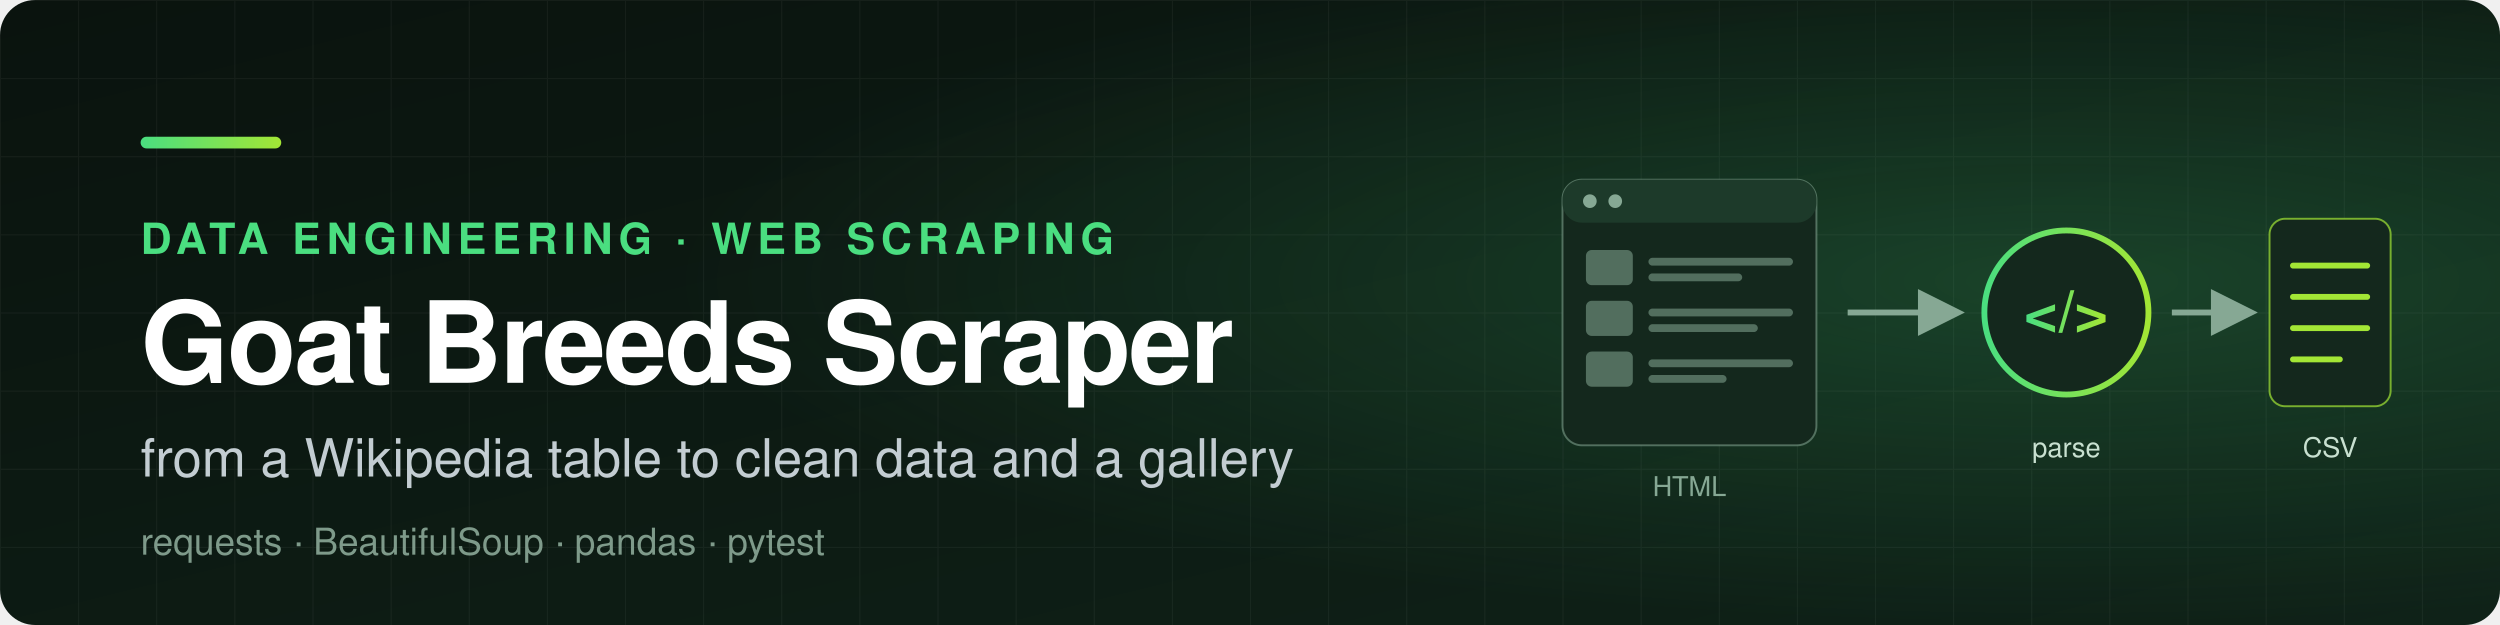
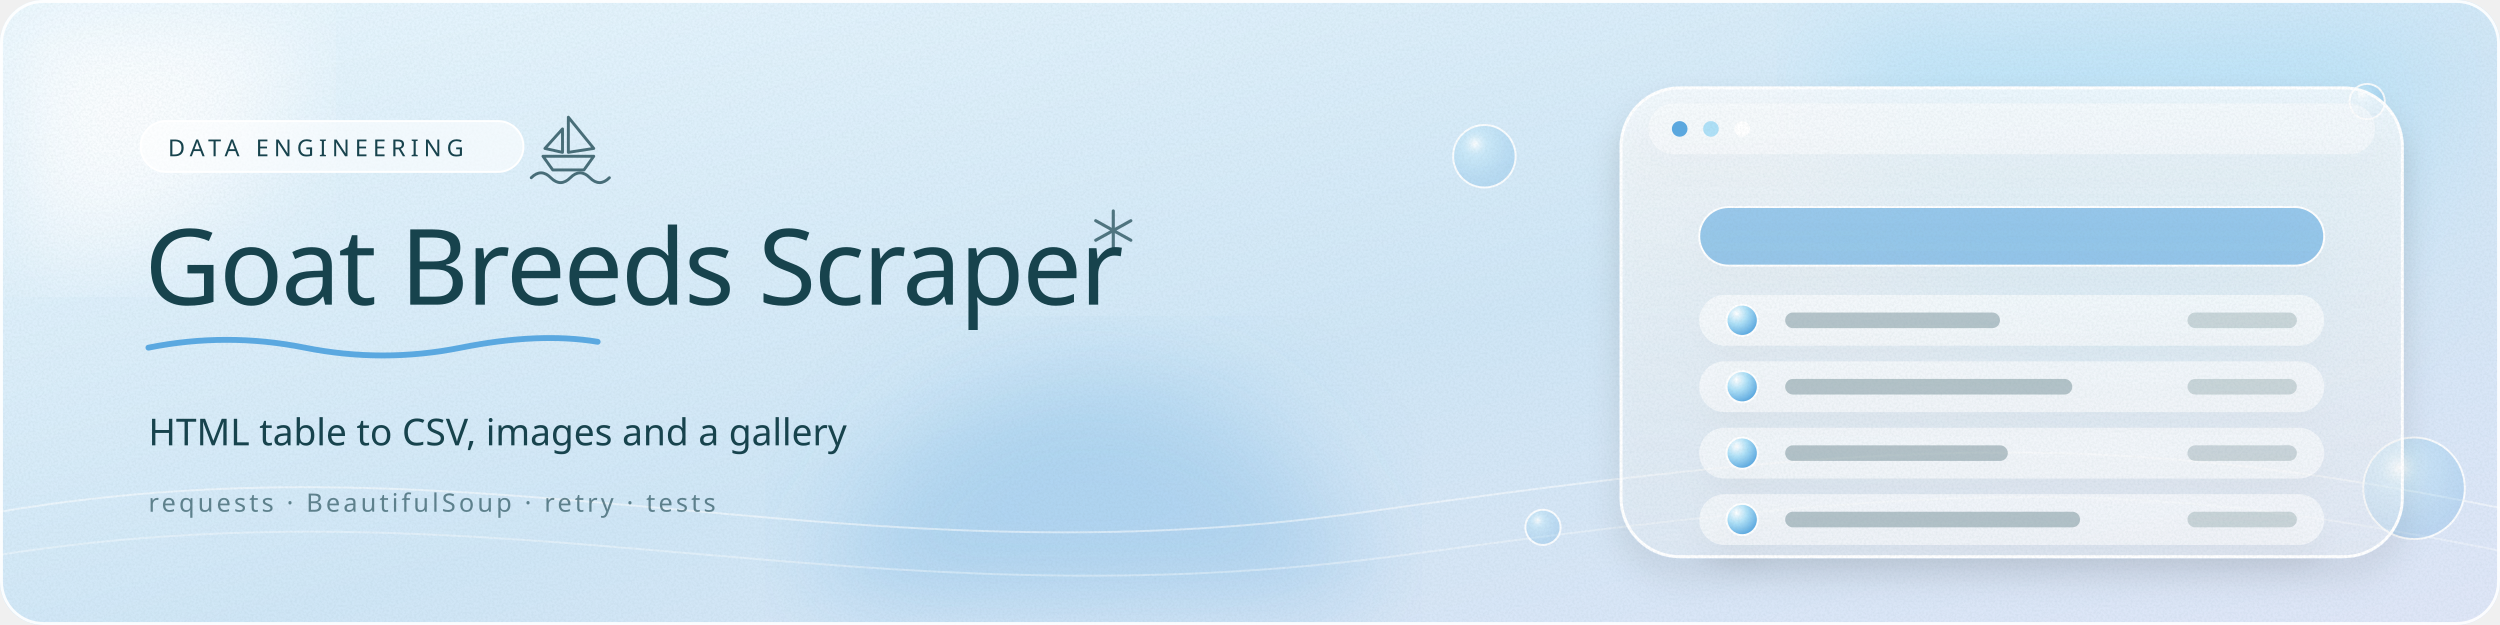
- <svg xmlns="http://www.w3.org/2000/svg" width="1280" height="320" viewBox="0 0 1280 320" role="img" aria-label="Web scraping of a Wikipedia table">
+ <svg xmlns="http://www.w3.org/2000/svg" width="1280" height="320" viewBox="0 0 1280 320" role="img" aria-label="Goat Breeds Scraper: HTML table to CSV, images and a gallery">
  <defs>
    <linearGradient id="bg" x1="0" y1="0" x2="1" y2="1">
-       <stop offset="0" stop-color="#0a130e" />
-       <stop offset="1" stop-color="#0f2218" />
+       <stop offset="0" stop-color="#e8f6fd" />
+       <stop offset=".55" stop-color="#cfe6f6" />
+       <stop offset="1" stop-color="#dfe6f7" />
    </linearGradient>
-     <linearGradient id="ac" x1="0" y1="0" x2="1" y2="0">
-       <stop offset="0" stop-color="#4ADE80" />
-       <stop offset="1" stop-color="#A3E635" />
+     <radialGradient id="orbA" cx="32%" cy="28%" r="75%">
+       <stop offset="0" stop-color="#fff" />
+       <stop offset=".45" stop-color="#aee0f7" />
+       <stop offset="1" stop-color="#5aa8e0" />
+     </radialGradient>
+     <radialGradient id="orbB" cx="32%" cy="28%" r="75%">
+       <stop offset="0" stop-color="#fff" />
+       <stop offset=".45" stop-color="#5aa8e0" stop-opacity=".9" />
+       <stop offset="1" stop-color="#17434d" stop-opacity=".8" />
+     </radialGradient>
+     <radialGradient id="bub" cx="35%" cy="30%" r="70%">
+       <stop offset="0" stop-color="#fff" stop-opacity=".95" />
+       <stop offset=".35" stop-color="#aee0f7" stop-opacity=".35" />
+       <stop offset="1" stop-color="#5aa8e0" stop-opacity=".25" />
+     </radialGradient>
+     <linearGradient id="bar" x1="0" y1="0" x2="0" y2="1">
+       <stop offset="0" stop-color="#fff" stop-opacity=".9" />
+       <stop offset=".4" stop-color="#aee0f7" stop-opacity=".85" />
+       <stop offset="1" stop-color="#5aa8e0" stop-opacity=".7" />
    </linearGradient>
-     <radialGradient id="glow" cx="82%" cy="45%" r="55%">
-       <stop offset="0" stop-color="#4ADE80" stop-opacity="0.20" />
-       <stop offset="1" stop-color="#4ADE80" stop-opacity="0" />
-     </radialGradient>
-     <pattern id="grid" width="40" height="40" patternUnits="userSpaceOnUse">
-       <path d="M40 0H0V40" fill="none" stroke="#ffffff" stroke-opacity="0.045" />
-     </pattern>
-     <marker id="arr" markerWidth="8" markerHeight="8" refX="6" refY="4" orient="auto">
-       <path d="M0 0L8 4L0 8z" fill="#86a894" />
-     </marker>
+     <linearGradient id="glass" x1="0" y1="0" x2="0" y2="1">
+       <stop offset="0" stop-color="#fff" stop-opacity=".7" />
+       <stop offset="1" stop-color="#fff" stop-opacity=".25" />
+     </linearGradient>
+     <filter id="blur">
+       <feGaussianBlur stdDeviation="28" />
+     </filter>
+     <filter id="soft" x="-20%" y="-20%" width="140%" height="160%">
+       <feGaussianBlur in="SourceAlpha" stdDeviation="8" />
+       <feOffset dy="10" />
+       <feComponentTransfer>
+         <feFuncA type="linear" slope=".22" />
+       </feComponentTransfer>
+       <feMerge>
+         <feMergeNode />
+         <feMergeNode in="SourceGraphic" />
+       </feMerge>
+     </filter>
+     <filter id="grain" x="0" y="0" width="100%" height="100%">
+       <feTurbulence type="fractalNoise" baseFrequency=".85" numOctaves="2" seed="3" />
+       <feColorMatrix values="0 0 0 0 .2  0 0 0 0 .3  0 0 0 0 .35  0 0 0 .35 -.12" />
+     </filter>
+     <clipPath id="c">
+       <rect width="1280" height="320" rx="22" />
+     </clipPath>
  </defs>
-   <rect width="1280" height="320" rx="18" fill="url(#bg)" />
-   <rect width="1280" height="320" rx="18" fill="url(#grid)" />
-   <rect width="1280" height="320" rx="18" fill="url(#glow)" />
-   <g font-family="'Segoe UI', 'SF Pro Display', Helvetica, Arial, sans-serif" text-anchor="middle">
-     <g transform="translate(800 92)">
-       <rect width="130" height="136" rx="10" fill="#14281d" stroke="#86a894" stroke-opacity="0.55" />
-       <rect width="130" height="22" rx="10" fill="#1d3a2a" />
-       <circle cx="14" cy="11" r="3.5" fill="#86a894" />
-       <circle cx="27" cy="11" r="3.5" fill="#86a894" />
-       <g fill="#86a894" fill-opacity="0.55">
-         <rect x="12" y="36" width="24" height="18" rx="3" />
-         <rect x="44" y="40" width="74" height="4" rx="2" />
-         <rect x="44" y="48" width="48" height="4" rx="2" />
-         <rect x="12" y="62" width="24" height="18" rx="3" />
-         <rect x="44" y="66" width="74" height="4" rx="2" />
-         <rect x="44" y="74" width="56" height="4" rx="2" />
-         <rect x="12" y="88" width="24" height="18" rx="3" />
-         <rect x="44" y="92" width="74" height="4" rx="2" />
-         <rect x="44" y="100" width="40" height="4" rx="2" />
+   <g clip-path="url(#c)">
+     <rect width="1280" height="320" fill="url(#bg)" />
+     <circle cx="1090" cy="40" r="150" fill="#aee0f7" fill-opacity=".55" filter="url(#blur)" />
+     <circle cx="560" cy="330" r="140" fill="#5aa8e0" fill-opacity=".3" filter="url(#blur)" />
+     <circle cx="40" cy="20" r="110" fill="#fff" fill-opacity=".8" filter="url(#blur)" />
+     <g fill="none" stroke="#fff" stroke-opacity=".5">
+       <path d="M0 262C250 220 430 300 700 262S1080 220 1280 260" />
+       <path d="M0 284C260 244 440 322 720 284S1090 244 1280 282" stroke-opacity=".35" />
+     </g>
+     <circle cx="760" cy="80" r="16" fill="url(#bub)" stroke="#fff" stroke-opacity=".9" />
+     <circle cx="1236" cy="250" r="26" fill="url(#bub)" stroke="#fff" stroke-opacity=".9" />
+     <circle cx="1212" cy="52" r="9" fill="url(#bub)" stroke="#fff" stroke-opacity=".9" />
+     <circle cx="790" cy="270" r="9" fill="url(#bub)" stroke="#fff" stroke-opacity=".9" />
+     <g transform="translate(830 45)" filter="url(#soft)">
+       <rect width="400" height="240" rx="30" fill="url(#glass)" stroke="#fff" stroke-width="1.5" />
+       <rect x="14" y="8" width="372" height="26" rx="13" fill="#fff" fill-opacity=".45" />
+       <circle cx="30" cy="21" r="4" fill="#5aa8e0" />
+       <circle cx="46" cy="21" r="4" fill="#aee0f7" />
+       <circle cx="62" cy="21" r="4" fill="#fff" />
+       <g transform="translate(0 6)">
+         <rect x="40" y="55" width="320" height="30" rx="15" fill="#5aa8e0" fill-opacity=".55" stroke="#fff" />
+         <rect x="40" y="100" width="320" height="26" rx="13" fill="#fff" fill-opacity=".55" />
+         <circle cx="62" cy="113" r="8" fill="url(#orbA)" stroke="#fff" />
+         <rect x="84" y="109" width="110" height="8" rx="4" fill="#17434d" fill-opacity=".28" />
+         <rect x="290" y="109" width="56" height="8" rx="4" fill="#17434d" fill-opacity=".18" />
+         <rect x="40" y="134" width="320" height="26" rx="13" fill="#fff" fill-opacity=".55" />
+         <circle cx="62" cy="147" r="8" fill="url(#orbA)" stroke="#fff" />
+         <rect x="84" y="143" width="147" height="8" rx="4" fill="#17434d" fill-opacity=".28" />
+         <rect x="290" y="143" width="56" height="8" rx="4" fill="#17434d" fill-opacity=".18" />
+         <rect x="40" y="168" width="320" height="26" rx="13" fill="#fff" fill-opacity=".55" />
+         <circle cx="62" cy="181" r="8" fill="url(#orbA)" stroke="#fff" />
+         <rect x="84" y="177" width="114" height="8" rx="4" fill="#17434d" fill-opacity=".28" />
+         <rect x="290" y="177" width="56" height="8" rx="4" fill="#17434d" fill-opacity=".18" />
+         <rect x="40" y="202" width="320" height="26" rx="13" fill="#fff" fill-opacity=".55" />
+         <circle cx="62" cy="215" r="8" fill="url(#orbA)" stroke="#fff" />
+         <rect x="84" y="211" width="151" height="8" rx="4" fill="#17434d" fill-opacity=".28" />
+         <rect x="290" y="211" width="56" height="8" rx="4" fill="#17434d" fill-opacity=".18" />
      </g>
-       <text x="65" y="162" font-size="14" fill="#86a894">HTML</text>
    </g>
-     <path d="M946 160H1000" stroke="#86a894" stroke-width="3" marker-end="url(#arr)" />
-     <g transform="translate(1016 118)">
-       <circle cx="42" cy="42" r="42" fill="#14281d" stroke="url(#ac)" stroke-width="3" />
-       <text x="42" y="52" font-size="30" font-weight="800" fill="url(#ac)">&lt;/&gt;</text>
-       <text x="42" y="116" font-size="14" fill="#c8e0d0">parse</text>
-     </g>
-     <path d="M1112 160H1150" stroke="#86a894" stroke-width="3" marker-end="url(#arr)" />
-     <g transform="translate(1162 112)">
-       <rect width="62" height="96" rx="8" fill="#14281d" stroke="#A3E635" stroke-opacity="0.7" />
-       <g stroke="#A3E635" stroke-width="3" stroke-linecap="round">
-         <path d="M12 24H50M12 40H50M12 56H50M12 72H36" />
-       </g>
-       <text x="31" y="122" font-size="14" fill="#c8e0d0">CSV</text>
-     </g>
+     <rect width="1280" height="320" filter="url(#grain)" opacity=".5" />
  </g>
-   <rect x="72" y="70" width="72" height="6" rx="3" fill="url(#ac)" />
-   <text x="72" y="130" font-family="'Segoe UI', 'SF Pro Display', Helvetica, Arial, sans-serif" font-size="22" font-weight="700" fill="#4ADE80" letter-spacing="3">DATA ENGINEERING  ·  WEB SCRAPING</text>
-   <text x="72" y="196" font-family="'Segoe UI', 'SF Pro Display', Helvetica, Arial, sans-serif" font-size="58" font-weight="800" fill="#ffffff" letter-spacing="-1">Goat Breeds Scraper</text>
-   <text x="72" y="244" font-family="'Segoe UI', 'SF Pro Display', Helvetica, Arial, sans-serif" font-size="27" font-weight="500" fill="#c3cdd2">from a Wikipedia table to clean data and a gallery</text>
-   <text x="72" y="284" font-family="'Segoe UI', 'SF Pro Display', Helvetica, Arial, sans-serif" font-size="19" fill="#7e9a8a">requests  ·  BeautifulSoup  ·  pandas  ·  pytest</text>
+   <rect x=".75" y=".75" width="1278.5" height="318.5" rx="21.5" fill="none" stroke="#fff" stroke-opacity=".9" stroke-width="1.5" />
+   <rect x="72" y="62" width="196" height="26" rx="13" fill="#fff" fill-opacity=".6" stroke="#fff" />
+   <text x="86" y="80" font-family="Verdana, Tahoma, sans-serif" font-size="12" letter-spacing="2.6" fill="#17434d">DATA ENGINEERING</text>
+   <g transform="translate(278 72)" fill="none" stroke="#17434d" stroke-width="1.5" stroke-linecap="round" stroke-linejoin="round" opacity=".75">
+     <path d="M0 8H26L21 15H5Z" />
+     <path d="M13 6V-12L26 4Z" />
+     <path d="M10 6V-6L1 4Z" />
+     <path d="M-6 19q5-5 10 0t10 0 10 0 10 0" />
+   </g>
+   <text x="74" y="156" font-family="'Trebuchet MS', Verdana, Tahoma, sans-serif" font-size="54" fill="#17434d" letter-spacing="-1">Goat Breeds Scraper</text>
+   <path d="M76 178q40-8 80 0t80 0 70-3" fill="none" stroke="#5aa8e0" stroke-width="3" stroke-linecap="round" />
+   <g transform="translate(570 118)" stroke="#17434d" stroke-width="1.6" stroke-linecap="round" opacity=".7">
+     <path d="M0 -10V10M-9 -5L9 5M-9 5L9 -5" />
+   </g>
+   <text x="76" y="228" font-family="Verdana, Tahoma, sans-serif" font-size="19" fill="#17434d">HTML table to CSV, images and a gallery</text>
+   <text x="76" y="262" font-family="Verdana, Tahoma, sans-serif" font-size="13" letter-spacing="1.6" fill="#17434d" fill-opacity=".62">requests  ·  BeautifulSoup  ·  retry  ·  tests</text>
</svg>
